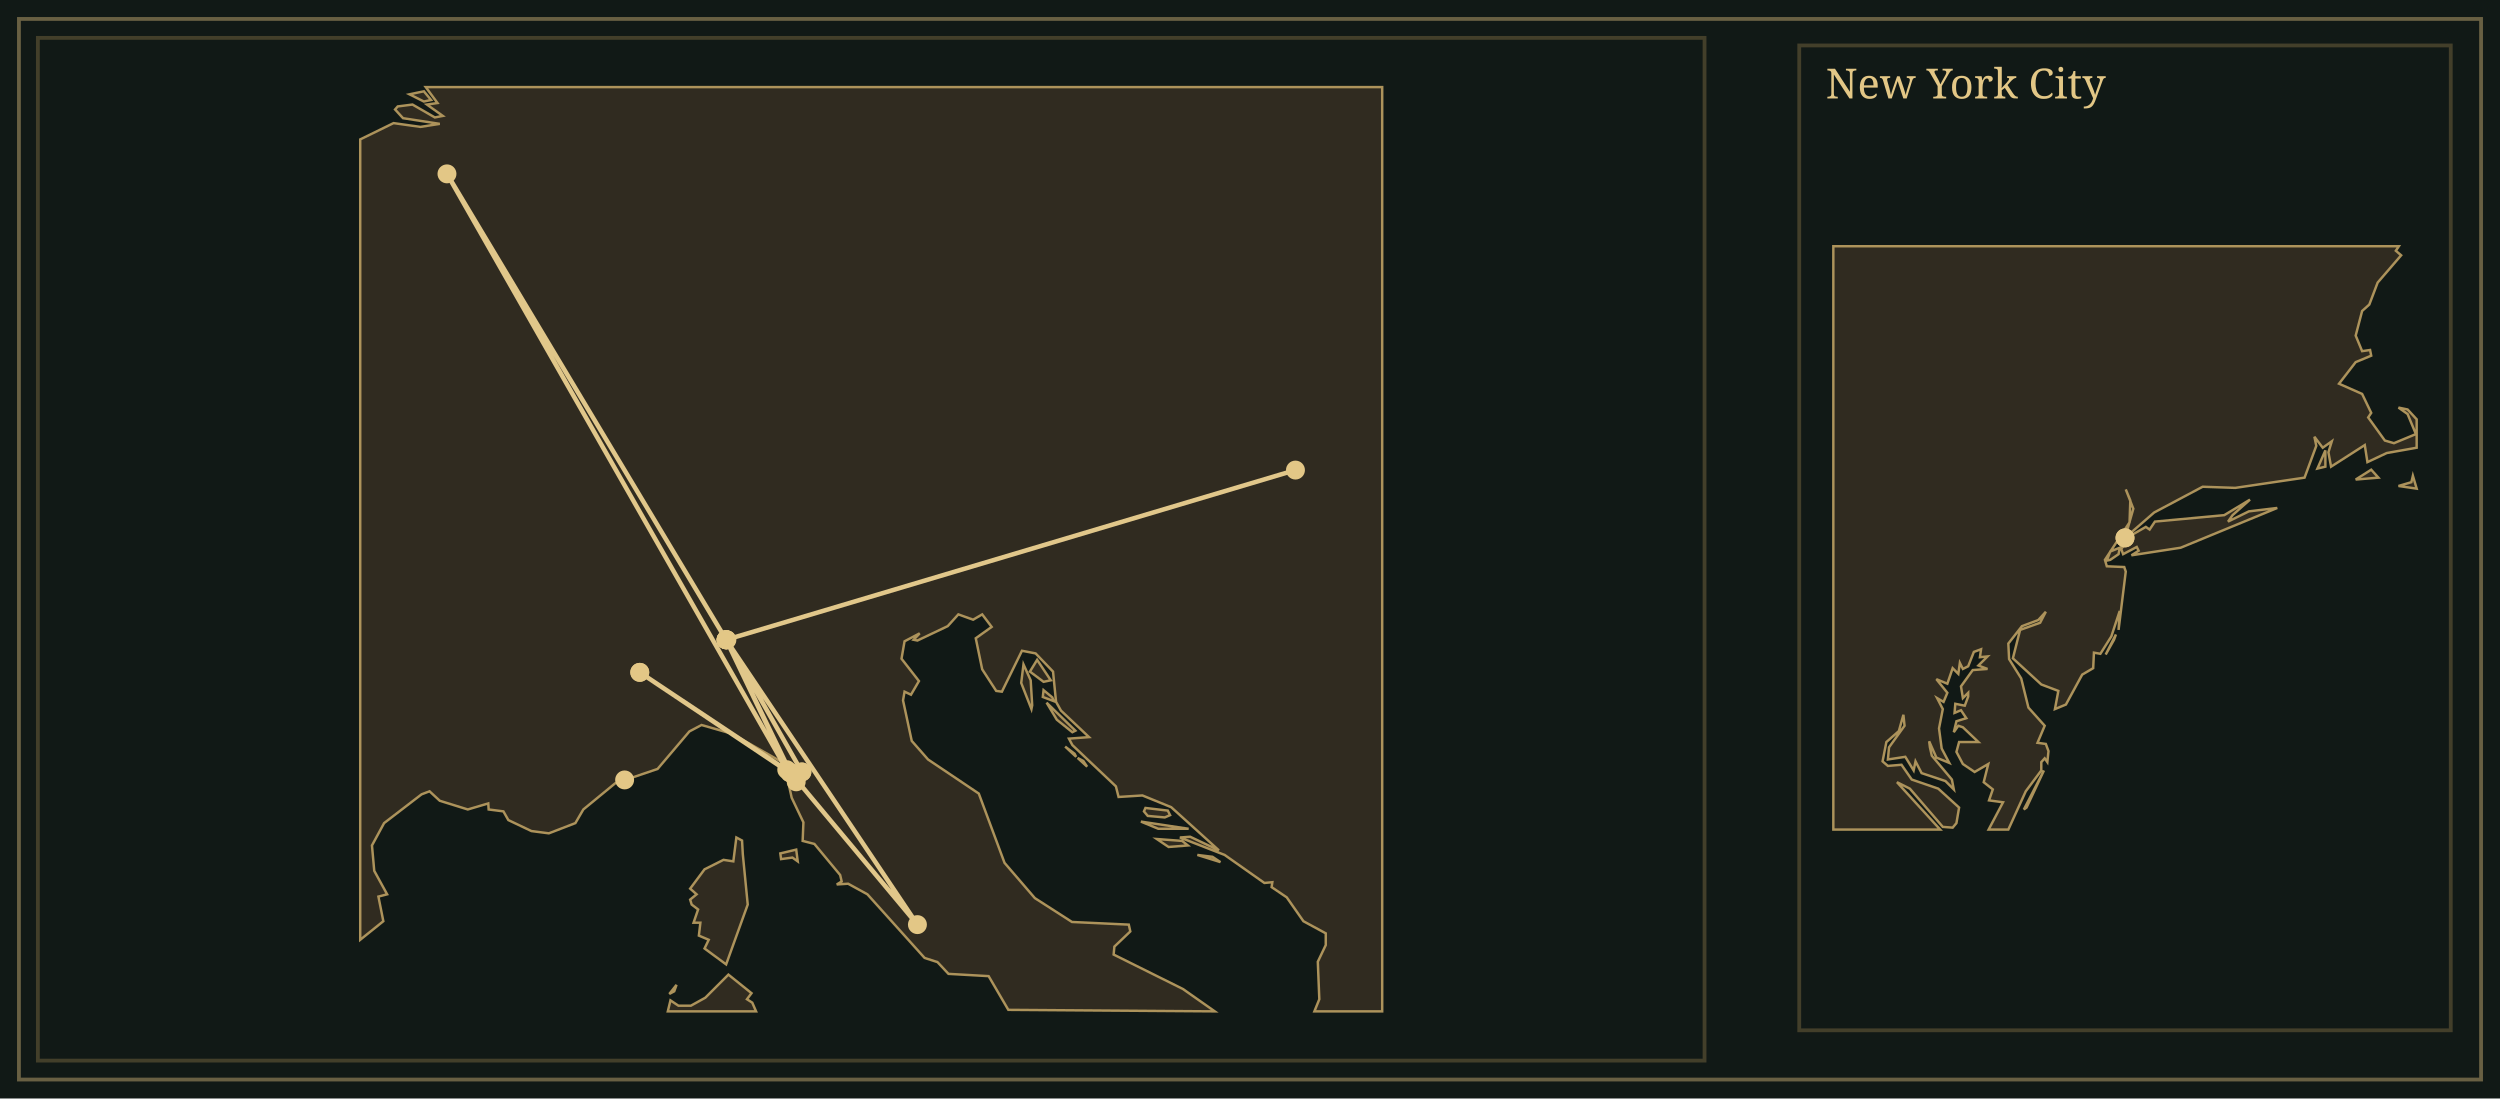
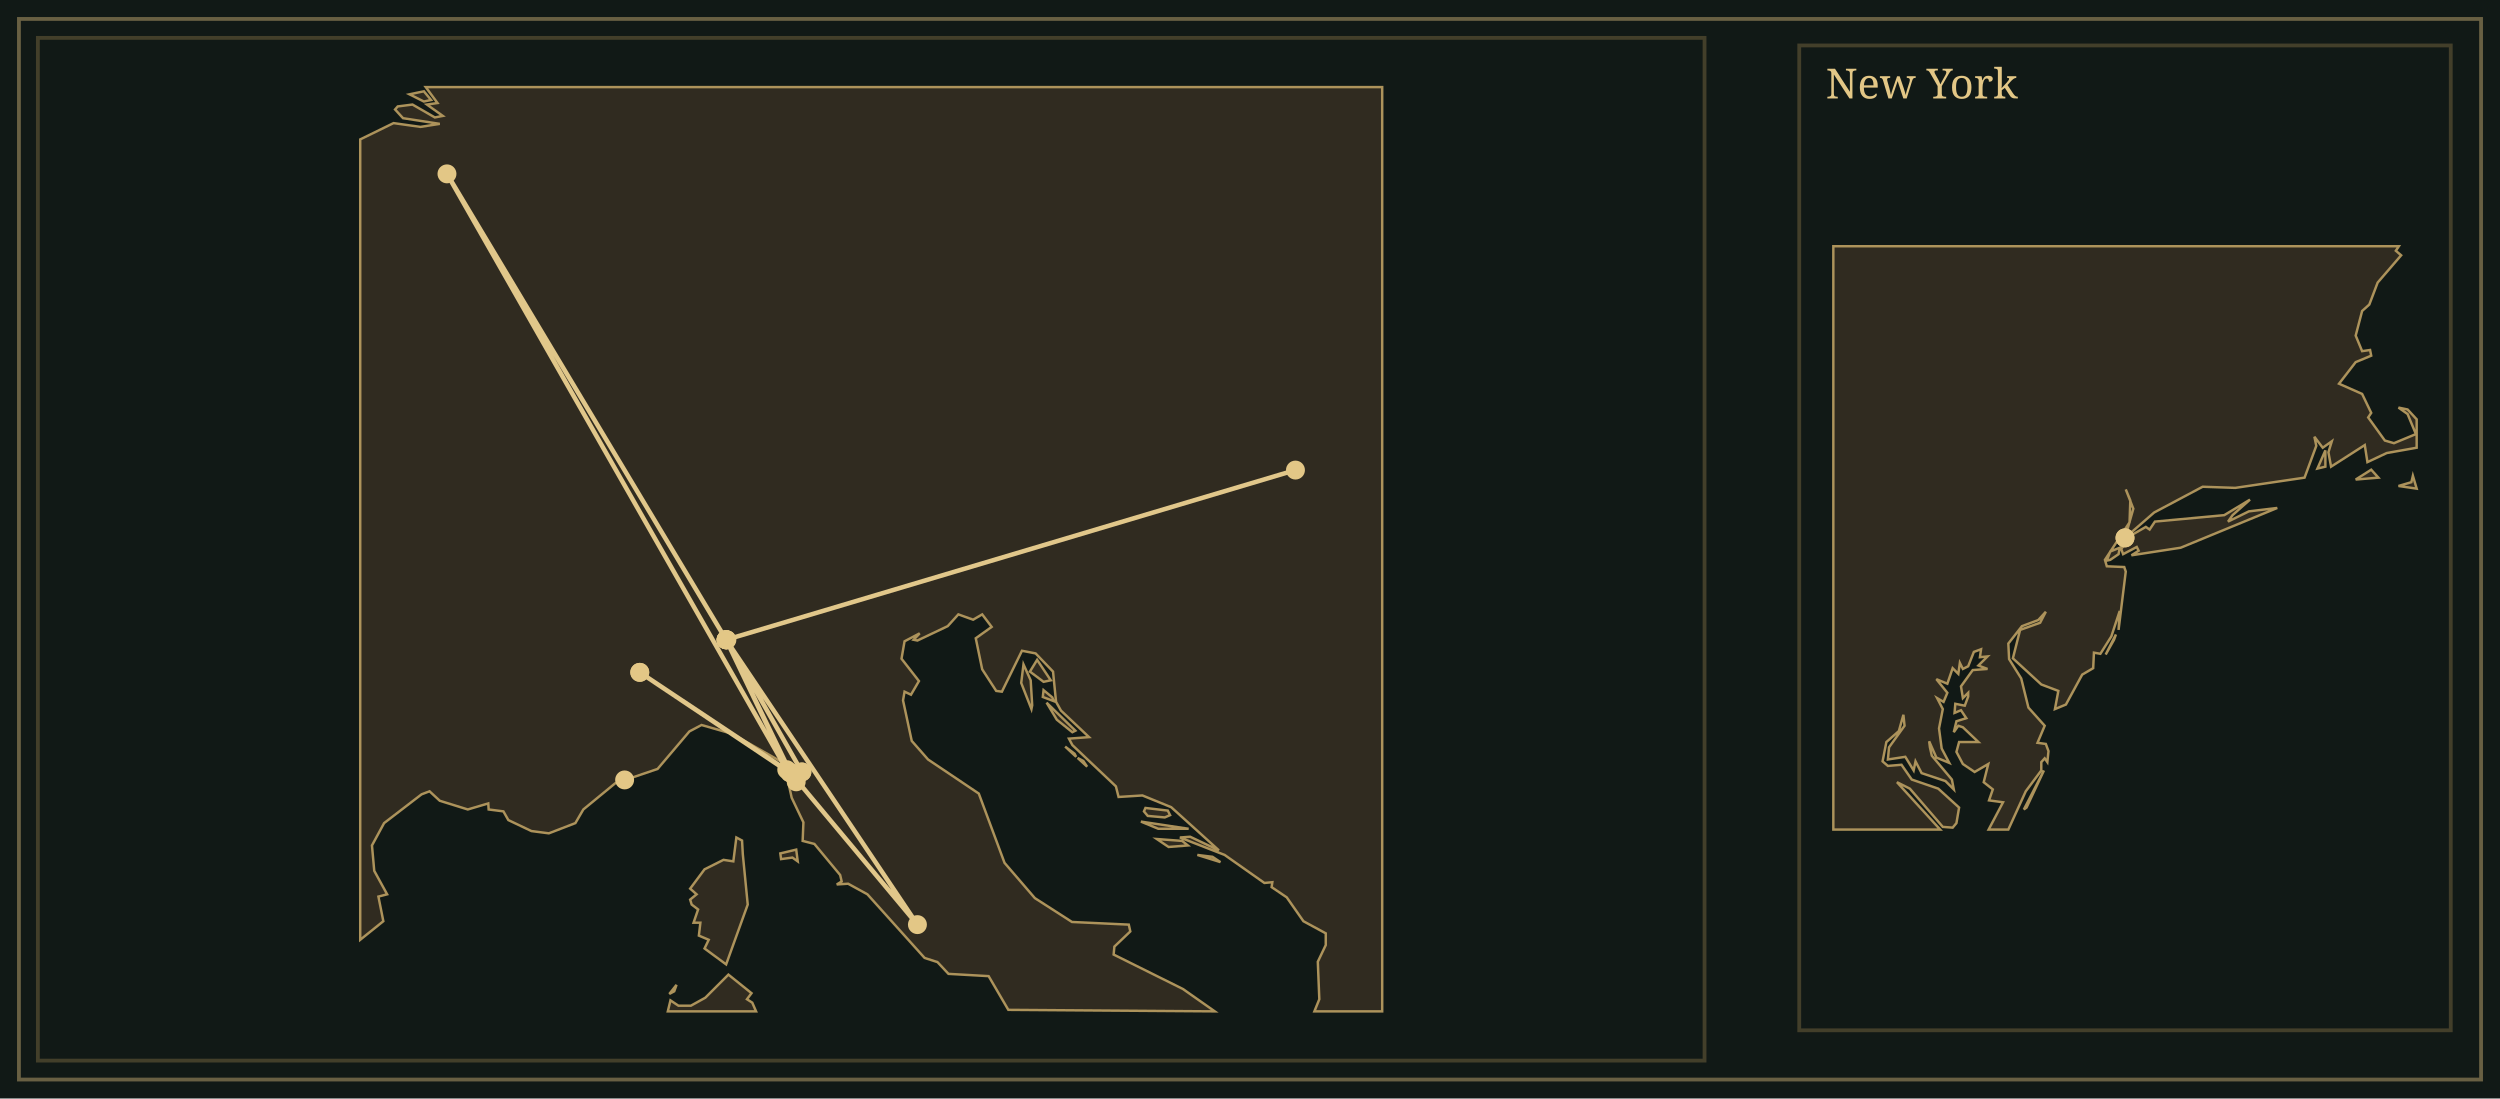
<svg xmlns="http://www.w3.org/2000/svg" viewBox="0 0 660 290" role="img" aria-label="Places in the life of Giacomo Puccini">
  <rect width="660" height="290" fill="#111916" />
  <rect x="10" y="10" width="440" height="270" fill="#111916" stroke="#a88b5355" />
  <path d="M198.6,264.7L199.6,267L176.3,267L177,264.1L179.1,265.5L182.4,265.5L186.2,263.4L192.3,257.3L198.4,262.2L197.2,263.8L198.6,264.7ZM196.1,225.5L197.4,238.8L191.7,254.6L186,250.4L187.1,248.1L184.5,247L184.9,243.6L183.1,243.6L184.3,240.1L182.6,238.8L182.2,237.5L183.9,236.1L182.2,234.6L186,229.5L191,227L193.6,227.4L194.4,221.1L195.9,221.9L196.1,225.5ZM305.4,221.5L312.1,222L313.6,223.2L308.5,223.6L305.4,221.5ZM313.8,218.8L305.8,218.8L301.2,216.9L313.8,218.8ZM307.5,215.8L303,215.4L302,214.2L302.4,213.3L308.3,214L308.9,215.2L307.5,215.8ZM210.2,224.3L210.6,227.4L209.2,226.4L206.2,226.8L206,225.3L210.2,224.3ZM178,261.7L176.7,262.4L178.6,260L178,261.7ZM283.7,199L284.1,199.8L281.2,197.1L283.7,199ZM277.4,179.6L275.5,180L271.9,177.3L273.8,174.2L277.4,179.6ZM277.8,184.1L278.2,185.1L275.3,184L275.5,182.2L277.8,184.1ZM283.1,193.3L279,190L276.3,185.5L283.9,192.9L283.1,193.3ZM286,200.9L287,202.4L284.5,200.1L286,200.9ZM272.5,186.2L272.3,187.2L269.6,180.3L270.2,175.4L272.1,179.6L272.5,186.2ZM320.1,226.2L322.2,227.6L316.1,225.7L320.1,226.2ZM111.9,24.1L113.8,26.4L111.9,26.8L108.1,24.9L111.9,24.1ZM364.9,23L364.9,267L347,267L348.3,263.8L347.9,253.9L350,249.5L350,246.4L344.1,243.2L339.7,236.9L335.7,234.2L335.9,232.9L333.8,233.1L323.3,225.7L311.5,221.1L314.2,220.9L321.8,224.5L309.2,213.1L301.6,210L295.3,210.4L294.6,207.6L283.1,196.7L282.2,195L287.5,194.6L280.1,187.6L278.8,185.3L278,177.3L273.4,172.5L269.8,171.8L264.5,182.6L263,182.4L259.3,176.7L257.6,168.5L261.8,165.5L259.3,162.2L256.9,163.6L253,162.2L250.2,165.3L242.2,169.1L241.2,168.9L242.8,167.2L238.8,169.3L238,173.9L242.6,179.8L240.5,183.4L238.8,182.6L238.4,184.9L240.7,195.6L245,200.5L258.4,209.5L265.2,227.8L273.2,237.1L283,243.4L298,244.1L298.4,245.9L294.2,249.9L294,252L312.3,261.1L320.7,267L266.2,266.6L261,257.7L250.4,257.1L247.5,254L244.1,252.9L229,236.1L223.9,233.3L220.9,233.5L222.2,232.7L221.8,231L215,222.8L211.9,222L212.1,217.1L209,210.6L207,201.5L193.2,193.7L185.2,191.4L182,193.1L173.6,203L162.4,206.8L154,213.7L151.9,217.3L144.9,220L140.3,219.4L134.2,216.5L132.9,214.2L129,213.7L128.9,212.1L123.5,213.7L116.1,211.4L113.4,208.9L111.3,209.7L101.4,217.3L98.2,223.2L98.8,229.9L102.2,236.1L99.9,236.7L101.2,243.2L95.1,248.1L95.1,36.8L103.9,32.5L111,33.5L116.1,32.7L106.4,31.2L104.3,28.9L105,28.1L108.9,27.6L114.8,31L116.9,30.6L112.7,27.6L115.5,27.2L112.4,23L364.9,23Z" fill="#302b20" stroke="#ad935b" stroke-width=".65" />
  <path d="M211.7,203.8L210.2,206.4M210.2,206.4L211.7,203.8M211.7,203.8L191.9,168.9M191.9,168.9L191.7,168.9M191.7,168.9L191.7,168.9M191.7,168.9L208.5,204M208.5,204L168.9,177.5M168.9,177.5L168.9,177.5M168.9,177.5L208.7,204M208.7,204L242.2,244.1M242.2,244.1L191.7,168.9M191.7,168.9L342,124.1M207.7,203.2L118,45.9M118,45.9L191.7,168.9M191.7,168.9L191.7,168.9M191.7,168.9L208.7,204" fill="none" stroke="#e1c78a" stroke-width="1.2" />
  <circle cx="211.7" cy="203.8" r="2.5" fill="#e3c786" />
  <circle cx="210.2" cy="206.4" r="2.5" fill="#e3c786" />
  <circle cx="211.7" cy="203.8" r="2.5" fill="#e3c786" />
  <circle cx="191.9" cy="168.9" r="2.5" fill="#e3c786" />
  <circle cx="191.7" cy="168.9" r="2.5" fill="#e3c786" />
  <circle cx="191.7" cy="168.9" r="2.5" fill="#e3c786" />
  <circle cx="208.5" cy="204" r="2.5" fill="#e3c786" />
  <circle cx="168.9" cy="177.5" r="2.5" fill="#e3c786" />
  <circle cx="168.9" cy="177.5" r="2.5" fill="#e3c786" />
  <circle cx="208.7" cy="204" r="2.5" fill="#e3c786" />
  <circle cx="242.2" cy="244.1" r="2.5" fill="#e3c786" />
  <circle cx="191.7" cy="168.9" r="2.5" fill="#e3c786" />
  <circle cx="342" cy="124.1" r="2.5" fill="#e3c786" />
  <circle cx="164.9" cy="205.9" r="2.5" fill="#e3c786" />
  <circle cx="207.7" cy="203.2" r="2.5" fill="#e3c786" />
  <circle cx="118" cy="45.9" r="2.5" fill="#e3c786" />
  <circle cx="191.7" cy="168.9" r="2.5" fill="#e3c786" />
  <circle cx="191.7" cy="168.9" r="2.5" fill="#e3c786" />
  <circle cx="208.7" cy="204" r="2.5" fill="#e3c786" />
  <text x="211.7" y="203.8" text-anchor="middle" dominant-baseline="central" fill="#f1e4c8" stroke="#111916" stroke-width="4" paint-order="stroke" font-family="Georgia,serif" font-size="10" />
  <text x="210.2" y="206.4" text-anchor="middle" dominant-baseline="central" fill="#f1e4c8" stroke="#111916" stroke-width="4" paint-order="stroke" font-family="Georgia,serif" font-size="10" />
  <text x="191.7" y="168.9" text-anchor="middle" dominant-baseline="central" fill="#f1e4c8" stroke="#111916" stroke-width="4" paint-order="stroke" font-family="Georgia,serif" font-size="10" />
  <text x="207.7" y="203.2" text-anchor="middle" dominant-baseline="central" fill="#f1e4c8" stroke="#111916" stroke-width="4" paint-order="stroke" font-family="Georgia,serif" font-size="10" />
  <text x="168.9" y="177.5" text-anchor="middle" dominant-baseline="central" fill="#f1e4c8" stroke="#111916" stroke-width="4" paint-order="stroke" font-family="Georgia,serif" font-size="10" />
  <text x="242" y="244.3" text-anchor="middle" dominant-baseline="central" fill="#f1e4c8" stroke="#111916" stroke-width="4" paint-order="stroke" font-family="Georgia,serif" font-size="10" />
  <text x="342" y="124.1" text-anchor="middle" dominant-baseline="central" fill="#f1e4c8" stroke="#111916" stroke-width="4" paint-order="stroke" font-family="Georgia,serif" font-size="10" />
  <text x="164.9" y="205.9" text-anchor="middle" dominant-baseline="central" fill="#f1e4c8" stroke="#111916" stroke-width="4" paint-order="stroke" font-family="Georgia,serif" font-size="10" />
  <text x="118" y="45.9" text-anchor="middle" dominant-baseline="central" fill="#f1e4c8" stroke="#111916" stroke-width="4" paint-order="stroke" font-family="Georgia,serif" font-size="10" />
  <rect x="475" y="12" width="172" height="260" fill="#111916" stroke="#a88b5355" />
  <path d="M589.4,136L588.2,137.7L593.7,135L601.2,134.1L575.7,144.6L562.7,146.6L564.6,145.4L564.1,144.4L560.5,146.3L560,144.9L563.2,141L566.5,139.1L567.5,139.8L568.9,137.7L587.2,136L594,131.9L589.4,136ZM558.1,168.9L555.9,172.8L558.6,167.5L558.1,168.9ZM557.1,147.8L556.2,148L557.1,145.6L559.6,144.6L559.3,146.3L557.1,147.8ZM627.9,126.1L621.9,126.6L626,124L627.9,126.1ZM613.9,123.2L611.8,123.7L613.9,118.9L613.9,123.2ZM638,129L633.2,128.3L636.6,127.3L637,125.6L638,129ZM535,213.2L534.3,213.7L539.6,203.4L535,213.2ZM484,219L484,65L633.3,65L632.5,66.2L633.9,67.4L627.7,74.6L625.5,80.4L623.6,82.1L621.9,88.6L623.6,92.7L625.7,92.4L626,93.9L621.9,95.6L617.5,101.3L623.6,104L626,109L625.2,110.2L629.6,116.3L632,117L637.8,114.6L635.6,109.3L633.2,107.6L635.6,108.1L638,110.7L638,118.2L630.1,119.6L625,122L624.3,117.5L615.4,123.2L614.7,119.4L615.6,116.5L613.2,118.2L611,115.3L611.5,117.7L608.4,126.1L590.1,128.8L581.5,128.5L568.7,135.3L561,142L563.2,134.3L561.2,129.2L562.4,132.1L562.2,137.9L555.7,147.8L556.2,149.5L560.8,149.7L561.2,150.9L559.3,166.3L559.6,161.3L557.4,168L554.5,172.6L552.8,172.3L552.6,176.4L549.7,178.1L545.4,186L542.5,187.2L543.4,182.4L538.9,180.7L531.4,173.8L533.3,166.3L538.6,164.4L540.1,161.5L538.1,163.7L533.8,165.3L530.2,169.9L530.4,174L533.6,179.1L535.5,186.8L539.8,191.6L537.9,196.1L540.1,196.4L540.8,198.3L540.5,201.2L539.8,200.2L538.9,201.2L538.9,203.4L534.8,208.9L530.2,219L525,219L528.8,211.8L525.1,211.3L526.1,208.4L523.7,206.5L524.9,201.7L521.3,203.8L518.2,201.7L516.5,198.5L517.2,195.9L522.3,195.9L518.2,192L517,191.6L515.8,193.3L516.5,190.4L519.1,189.6L517.7,187.5L516,188.2L516.2,185.8L518.7,186.3L519.6,183.9L519.6,182.9L518.2,184.3L517.7,181.2L520.8,176.9L524.7,176.6L522.3,175.7L524.7,173.3L522.7,173.5L523,171.4L521.1,172.1L519.6,175.9L518.2,176.6L517.4,175L517,177.9L515.5,176.4L514.1,180.5L511.2,179.3L514.1,182.9L513.1,185.3L511.4,184.3L512.9,187.2L511.9,192.3L512.6,197.6L514.6,201.4L511.2,200L509.3,195.7L509.5,197.3L510,199.5L515.3,205.8L515.8,208.4L513.6,206.2L507.3,204.1L505.7,201L505.2,203.4L503,199.8L498.4,200.5L498.7,197.3L502.8,191.6L502.5,188.7L501.3,193L498,195.9L497,201L498.4,202.2L502,201.9L504.7,205.8L511.7,208.2L517.2,213.2L516.5,217.3L515.5,218.5L512.9,218.3L504.2,208.2L500.8,206.5L512.2,219L484,219Z" fill="#302b20" stroke="#ad935b" stroke-width=".65" />
  <path d="" fill="none" stroke="#e1c78a" stroke-width="1.2" />
  <circle cx="561" cy="142" r="2.5" fill="#e3c786" />
  <circle cx="561" cy="142" r="2.5" fill="#e3c786" />
  <text x="560.8" y="143" text-anchor="middle" dominant-baseline="central" fill="#f1e4c8" stroke="#111916" stroke-width="4" paint-order="stroke" font-family="Georgia,serif" font-size="10" />
-   <text x="482" y="26" fill="#e3c786" font-family="Georgia,serif" font-size="11">New York City</text>
+   <text x="482" y="26" fill="#e3c786" font-family="Georgia,serif" font-size="11">New York</text>
  <rect x="5" y="5" width="650" height="280" fill="none" stroke="#c3a970" stroke-opacity=".5" />
</svg>
